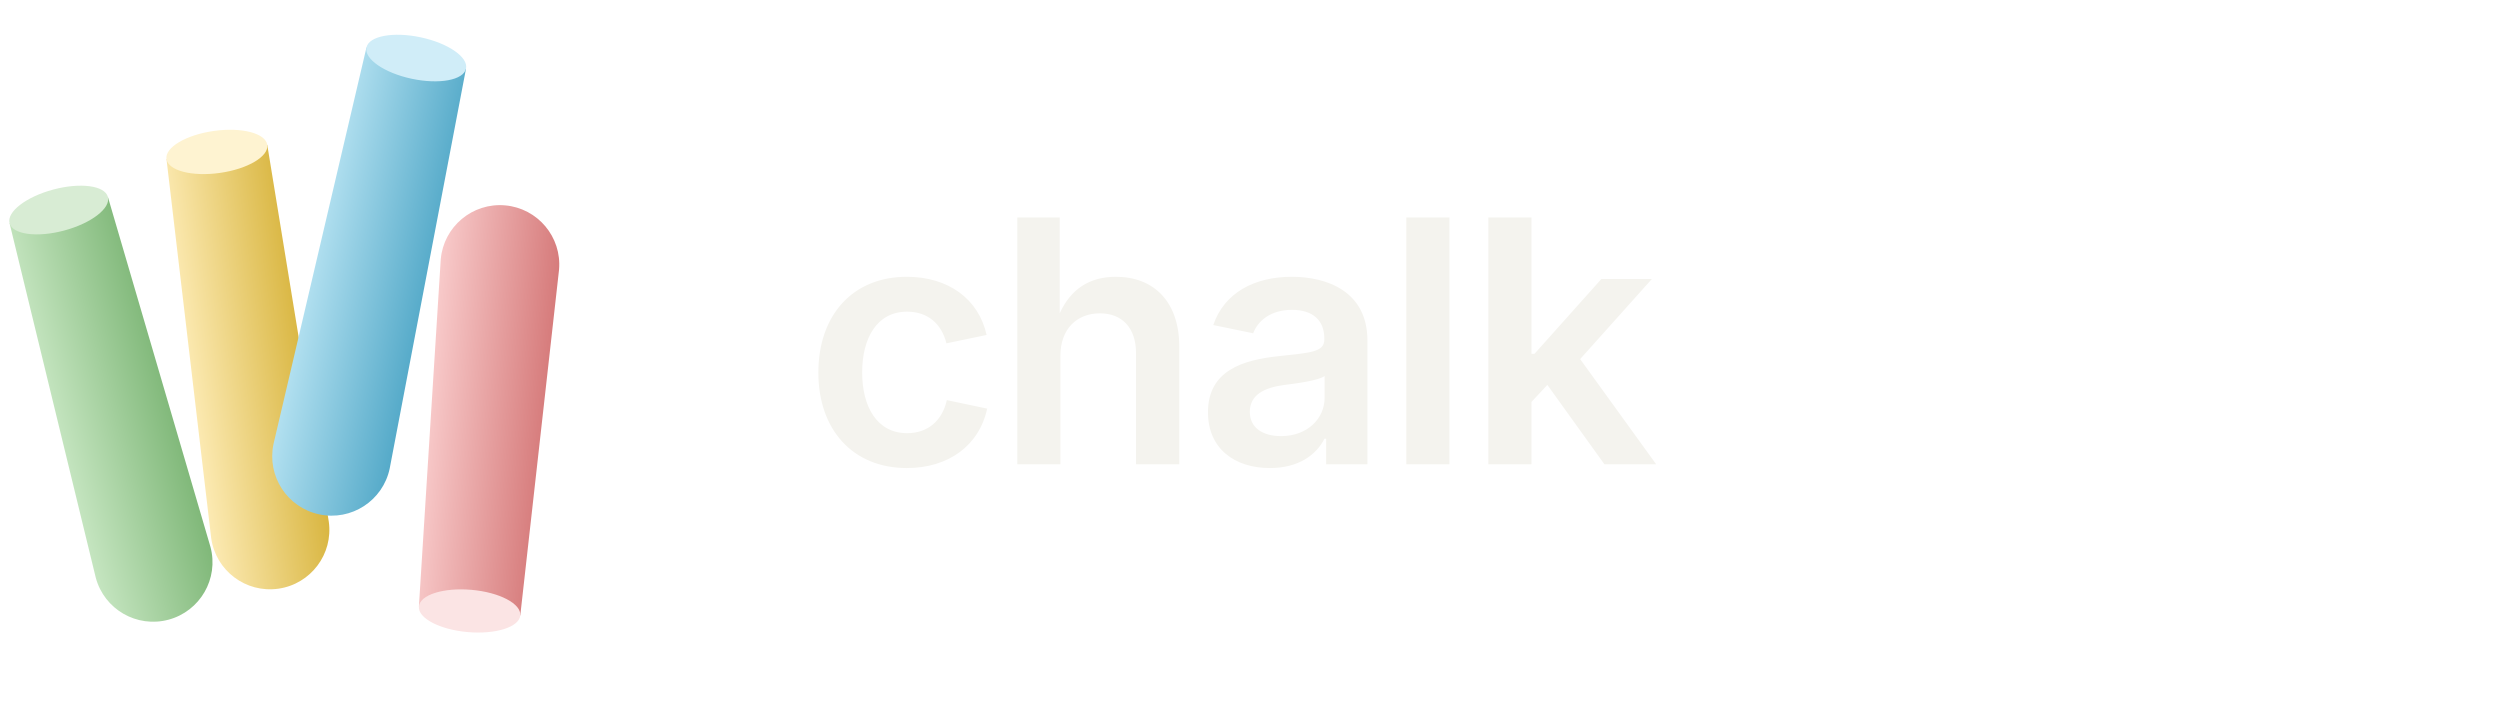
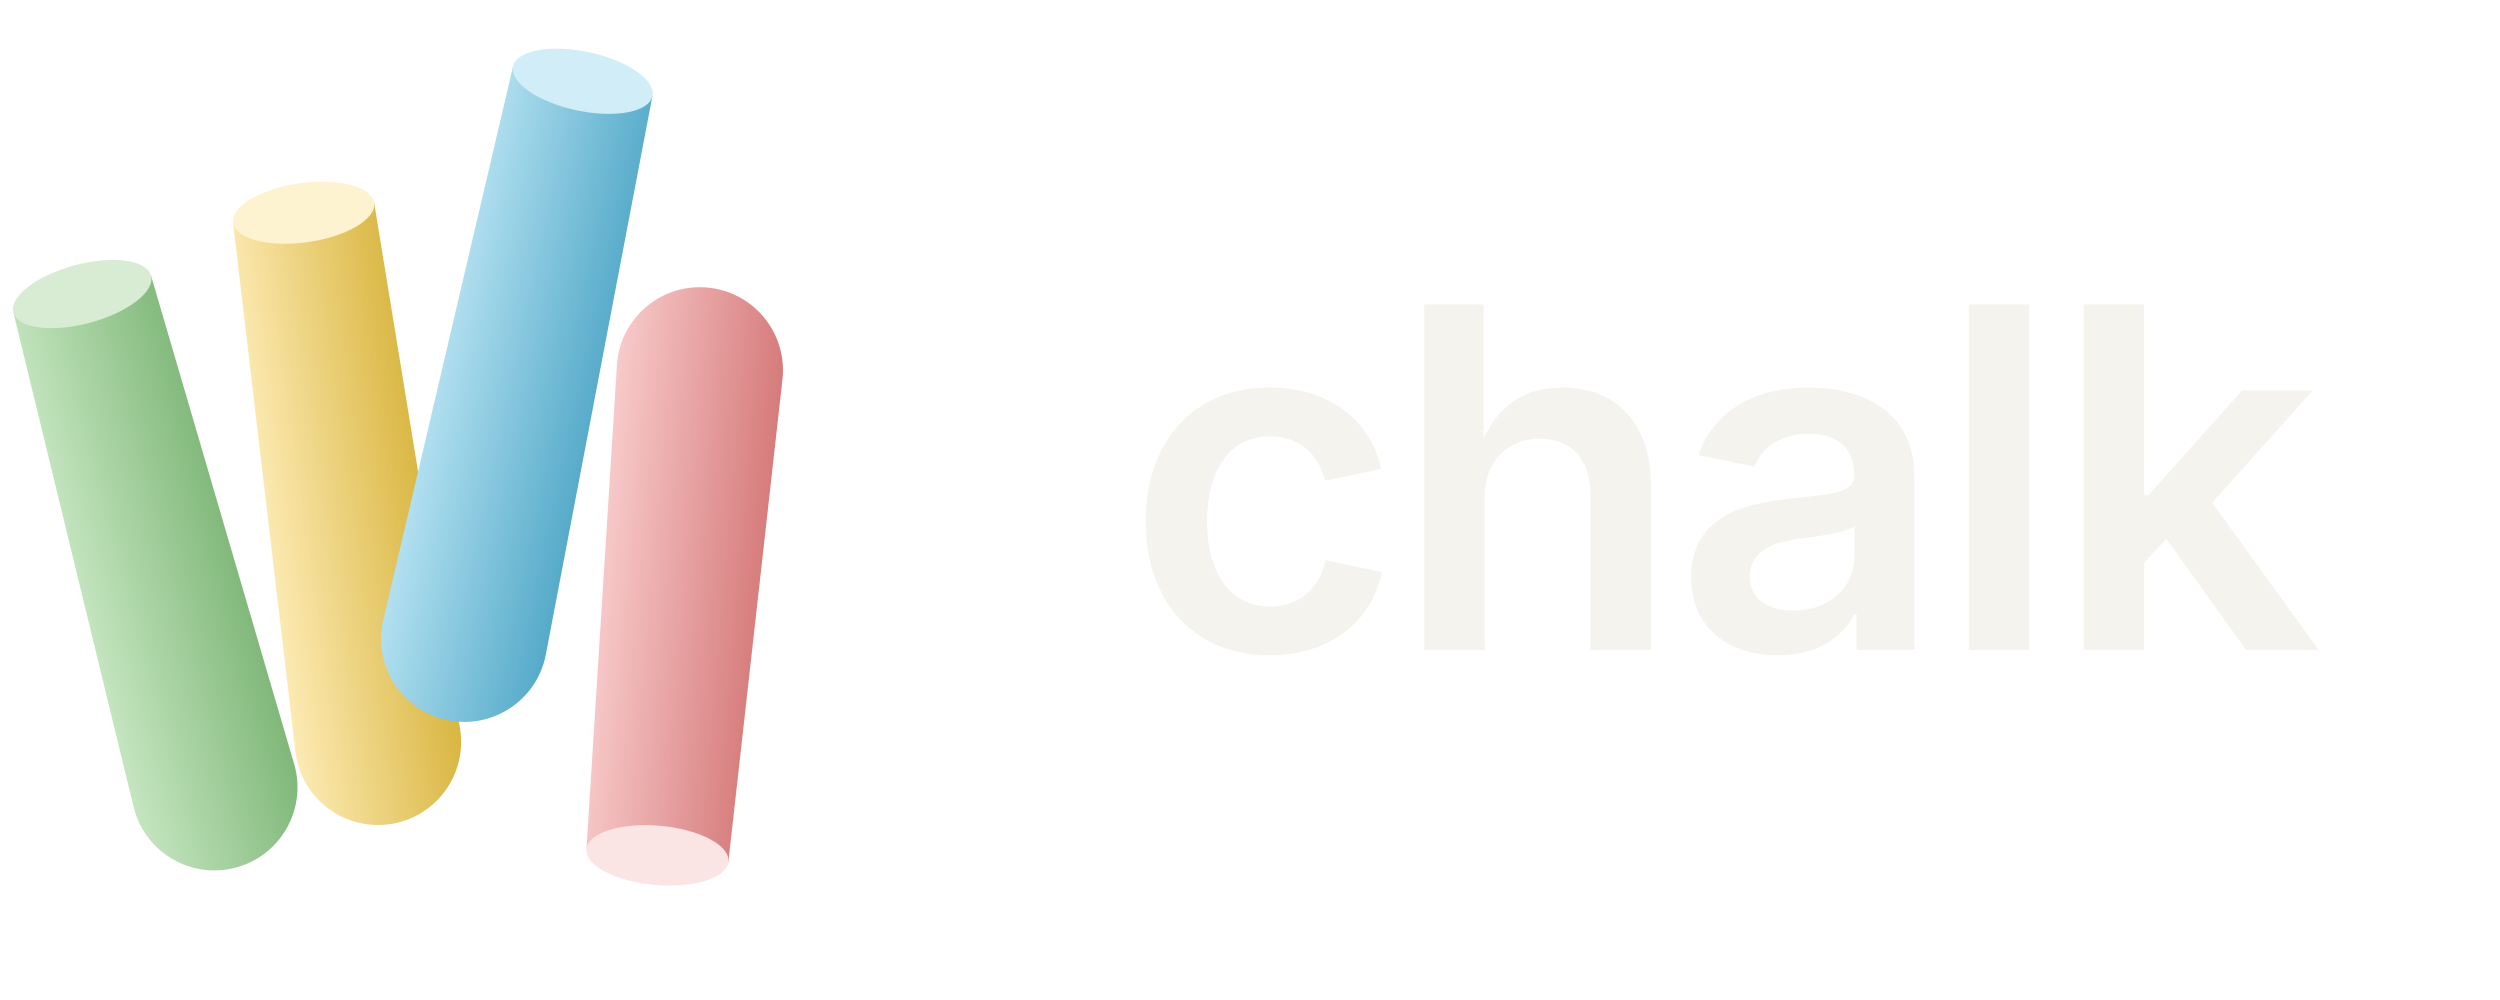
- <svg xmlns="http://www.w3.org/2000/svg" viewBox="0 0 280 80" fill="none">
+ <svg xmlns="http://www.w3.org/2000/svg" viewBox="0 0 200 80" fill="none">
  <defs>
    <linearGradient id="grn" x1="0%" y1="0%" x2="100%" y2="0%">
      <stop offset="0%" stop-color="#C5E5C0" />
      <stop offset="100%" stop-color="#80B879" />
    </linearGradient>
    <linearGradient id="yel" x1="0%" y1="0%" x2="100%" y2="0%">
      <stop offset="0%" stop-color="#FCEAB3" />
      <stop offset="100%" stop-color="#D9B641" />
    </linearGradient>
    <linearGradient id="blu" x1="0%" y1="0%" x2="100%" y2="0%">
      <stop offset="0%" stop-color="#B2E0F0" />
      <stop offset="100%" stop-color="#55AAC9" />
    </linearGradient>
    <linearGradient id="pnk" x1="0%" y1="0%" x2="100%" y2="0%">
      <stop offset="0%" stop-color="#F8CACA" />
      <stop offset="100%" stop-color="#D67B7B" />
    </linearGradient>
  </defs>
  <g transform="translate(2, 2) scale(0.95)">
    <g transform="rotate(-15 20 60)">
      <path d="M9,20 L21,20 L22,63 A7,7 0 0 1 8,63 Z" fill="url(#grn)" />
      <ellipse cx="15" cy="20" rx="6" ry="2.5" fill="#D8ECD4" />
    </g>
    <g transform="rotate(-8 32 55)">
      <path d="M23,15 L35,15 L36,60 A7,7 0 0 1 22,60 Z" fill="url(#yel)" />
      <ellipse cx="29" cy="15" rx="6" ry="2.5" fill="#FEF3D1" />
    </g>
    <g transform="rotate(12 60 30)">
      <path d="M36,8 L48,8 L49,56 A7,7 0 0 1 35,56 Z" fill="url(#blu)" />
      <ellipse cx="42" cy="8" rx="6" ry="2.5" fill="#D0EDF8" />
    </g>
    <g transform="rotate(5 55 50)">
      <path d="M49,70 L61,70 L62,29 A7,7 0 0 0 48,29 Z" fill="url(#pnk)" />
      <ellipse cx="55" cy="70" rx="6" ry="2.5" fill="#FBE4E4" />
    </g>
  </g>
  <text x="90" y="52" font-family="system-ui, -apple-system, BlinkMacSystemFont, sans-serif" font-size="38" font-weight="600" letter-spacing="-0.02em" fill="#F4F3EE">chalk</text>
</svg>
